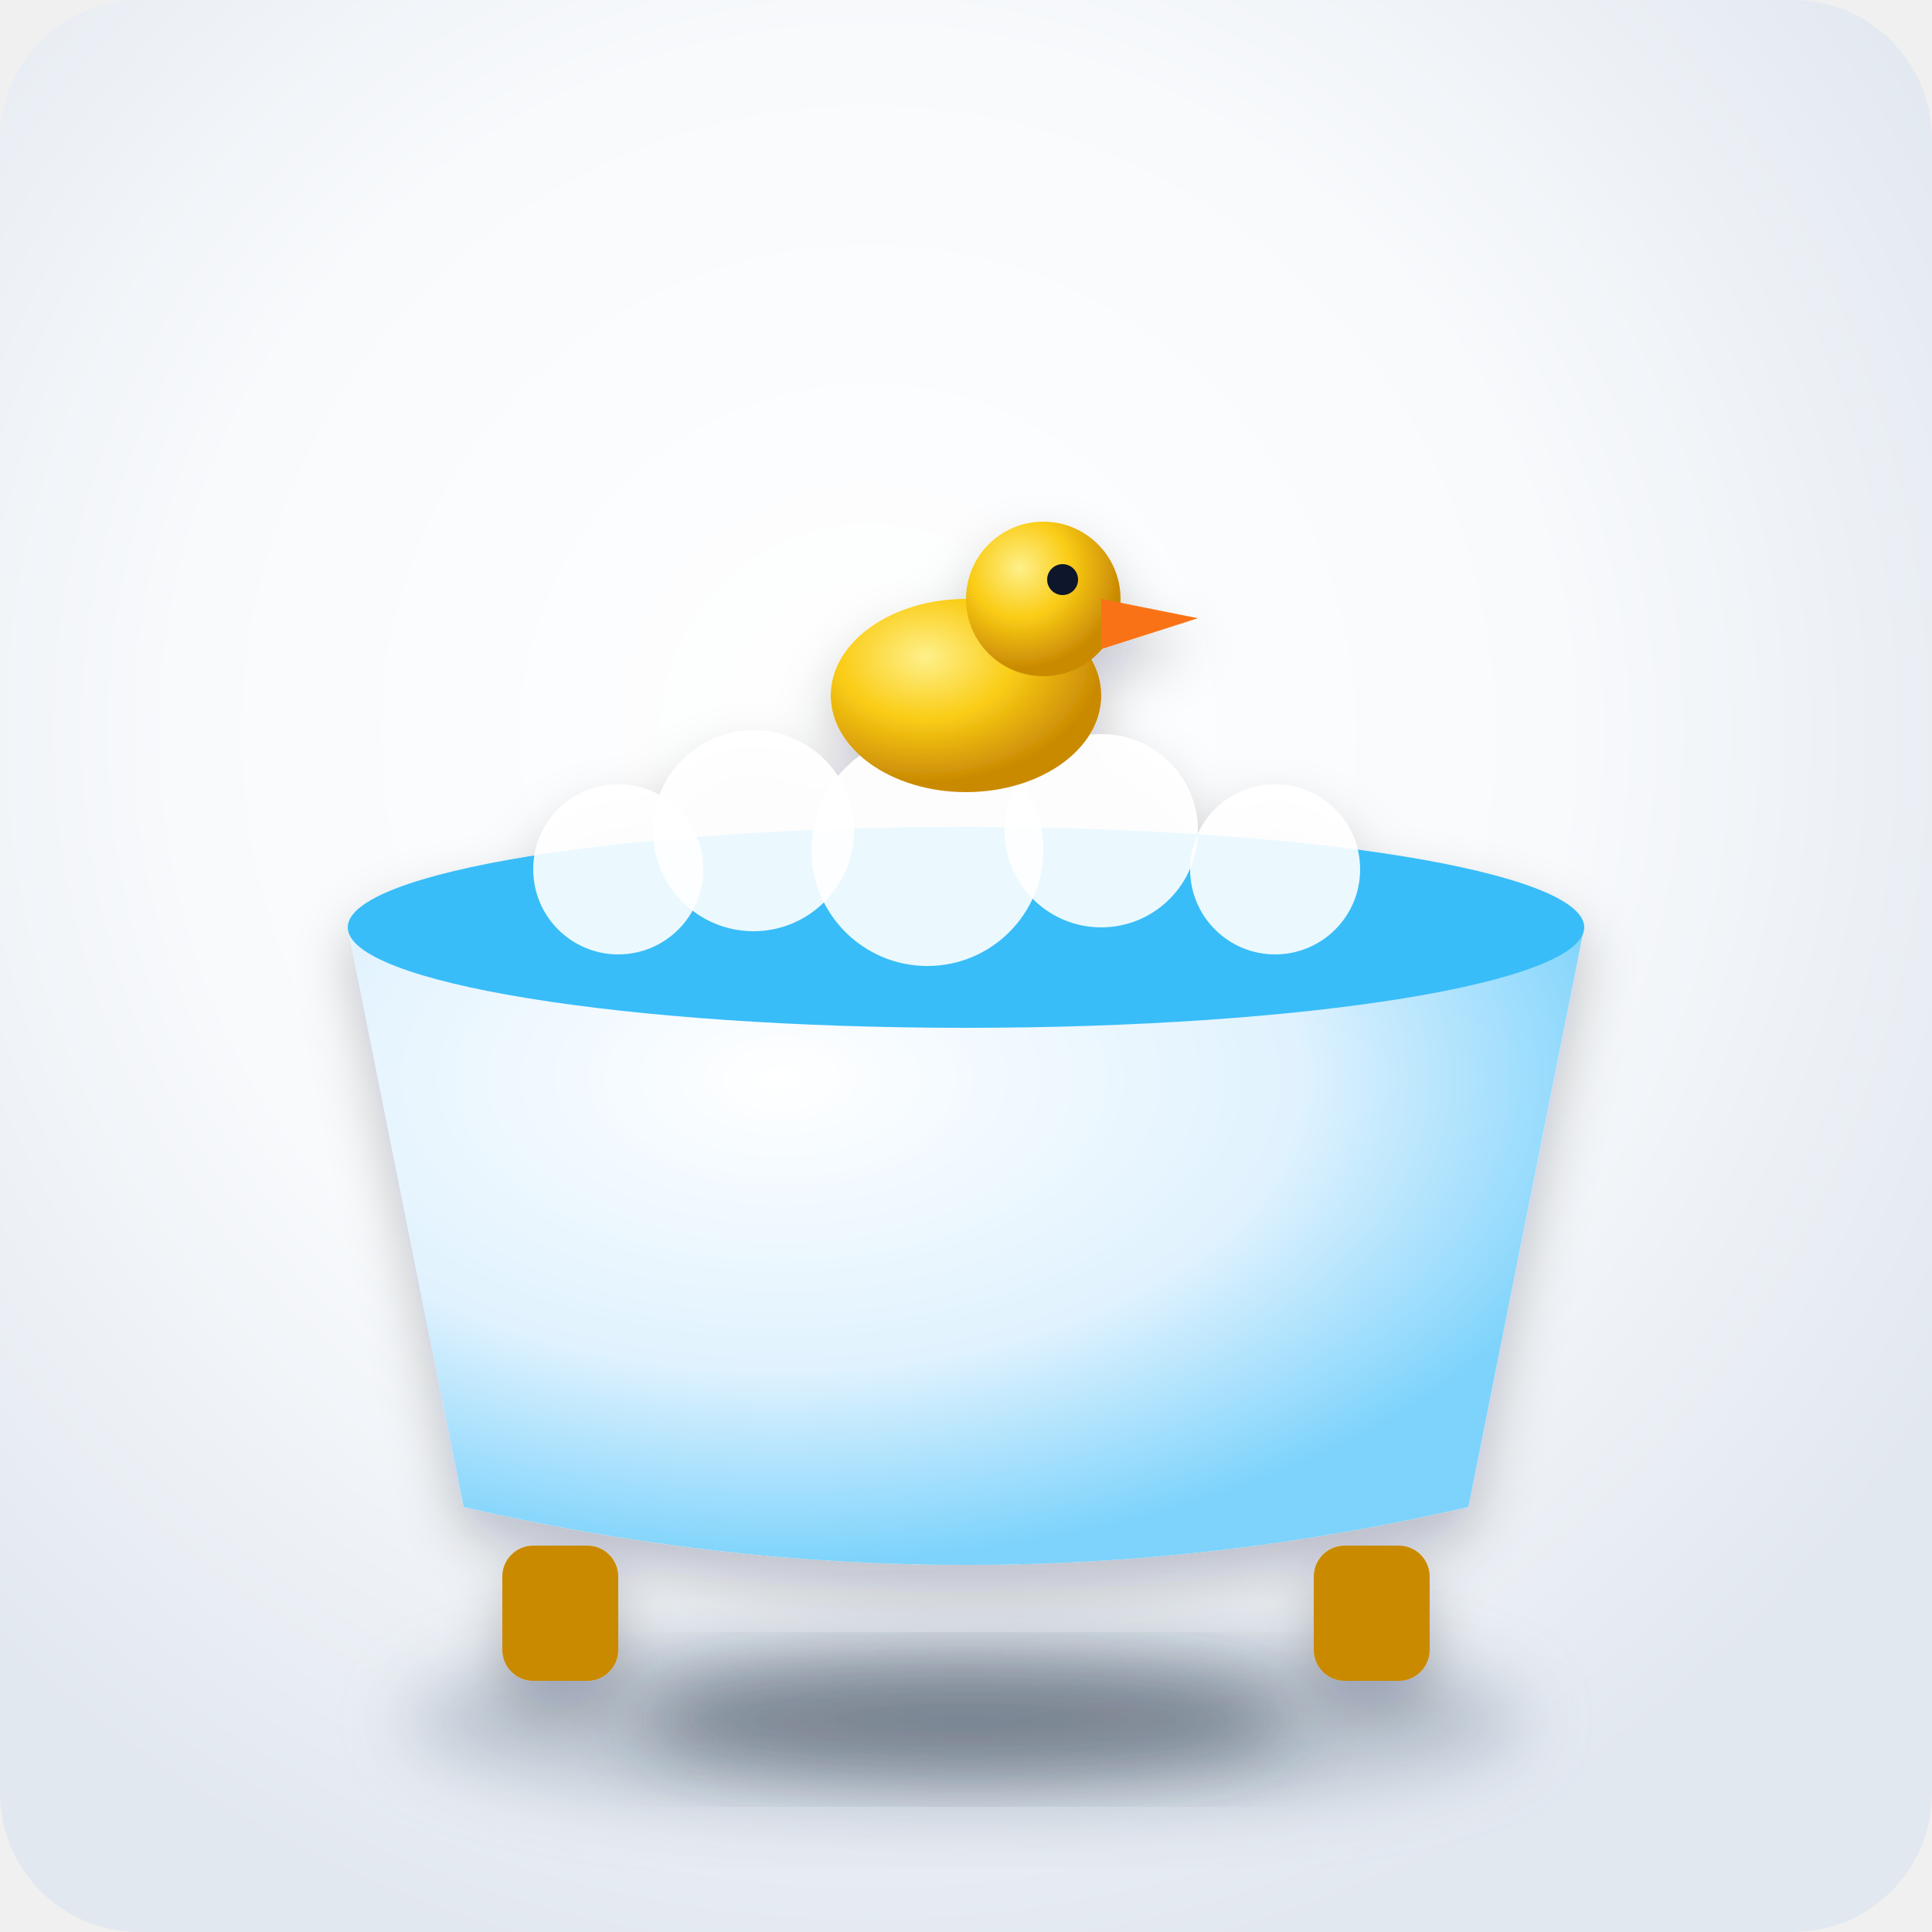
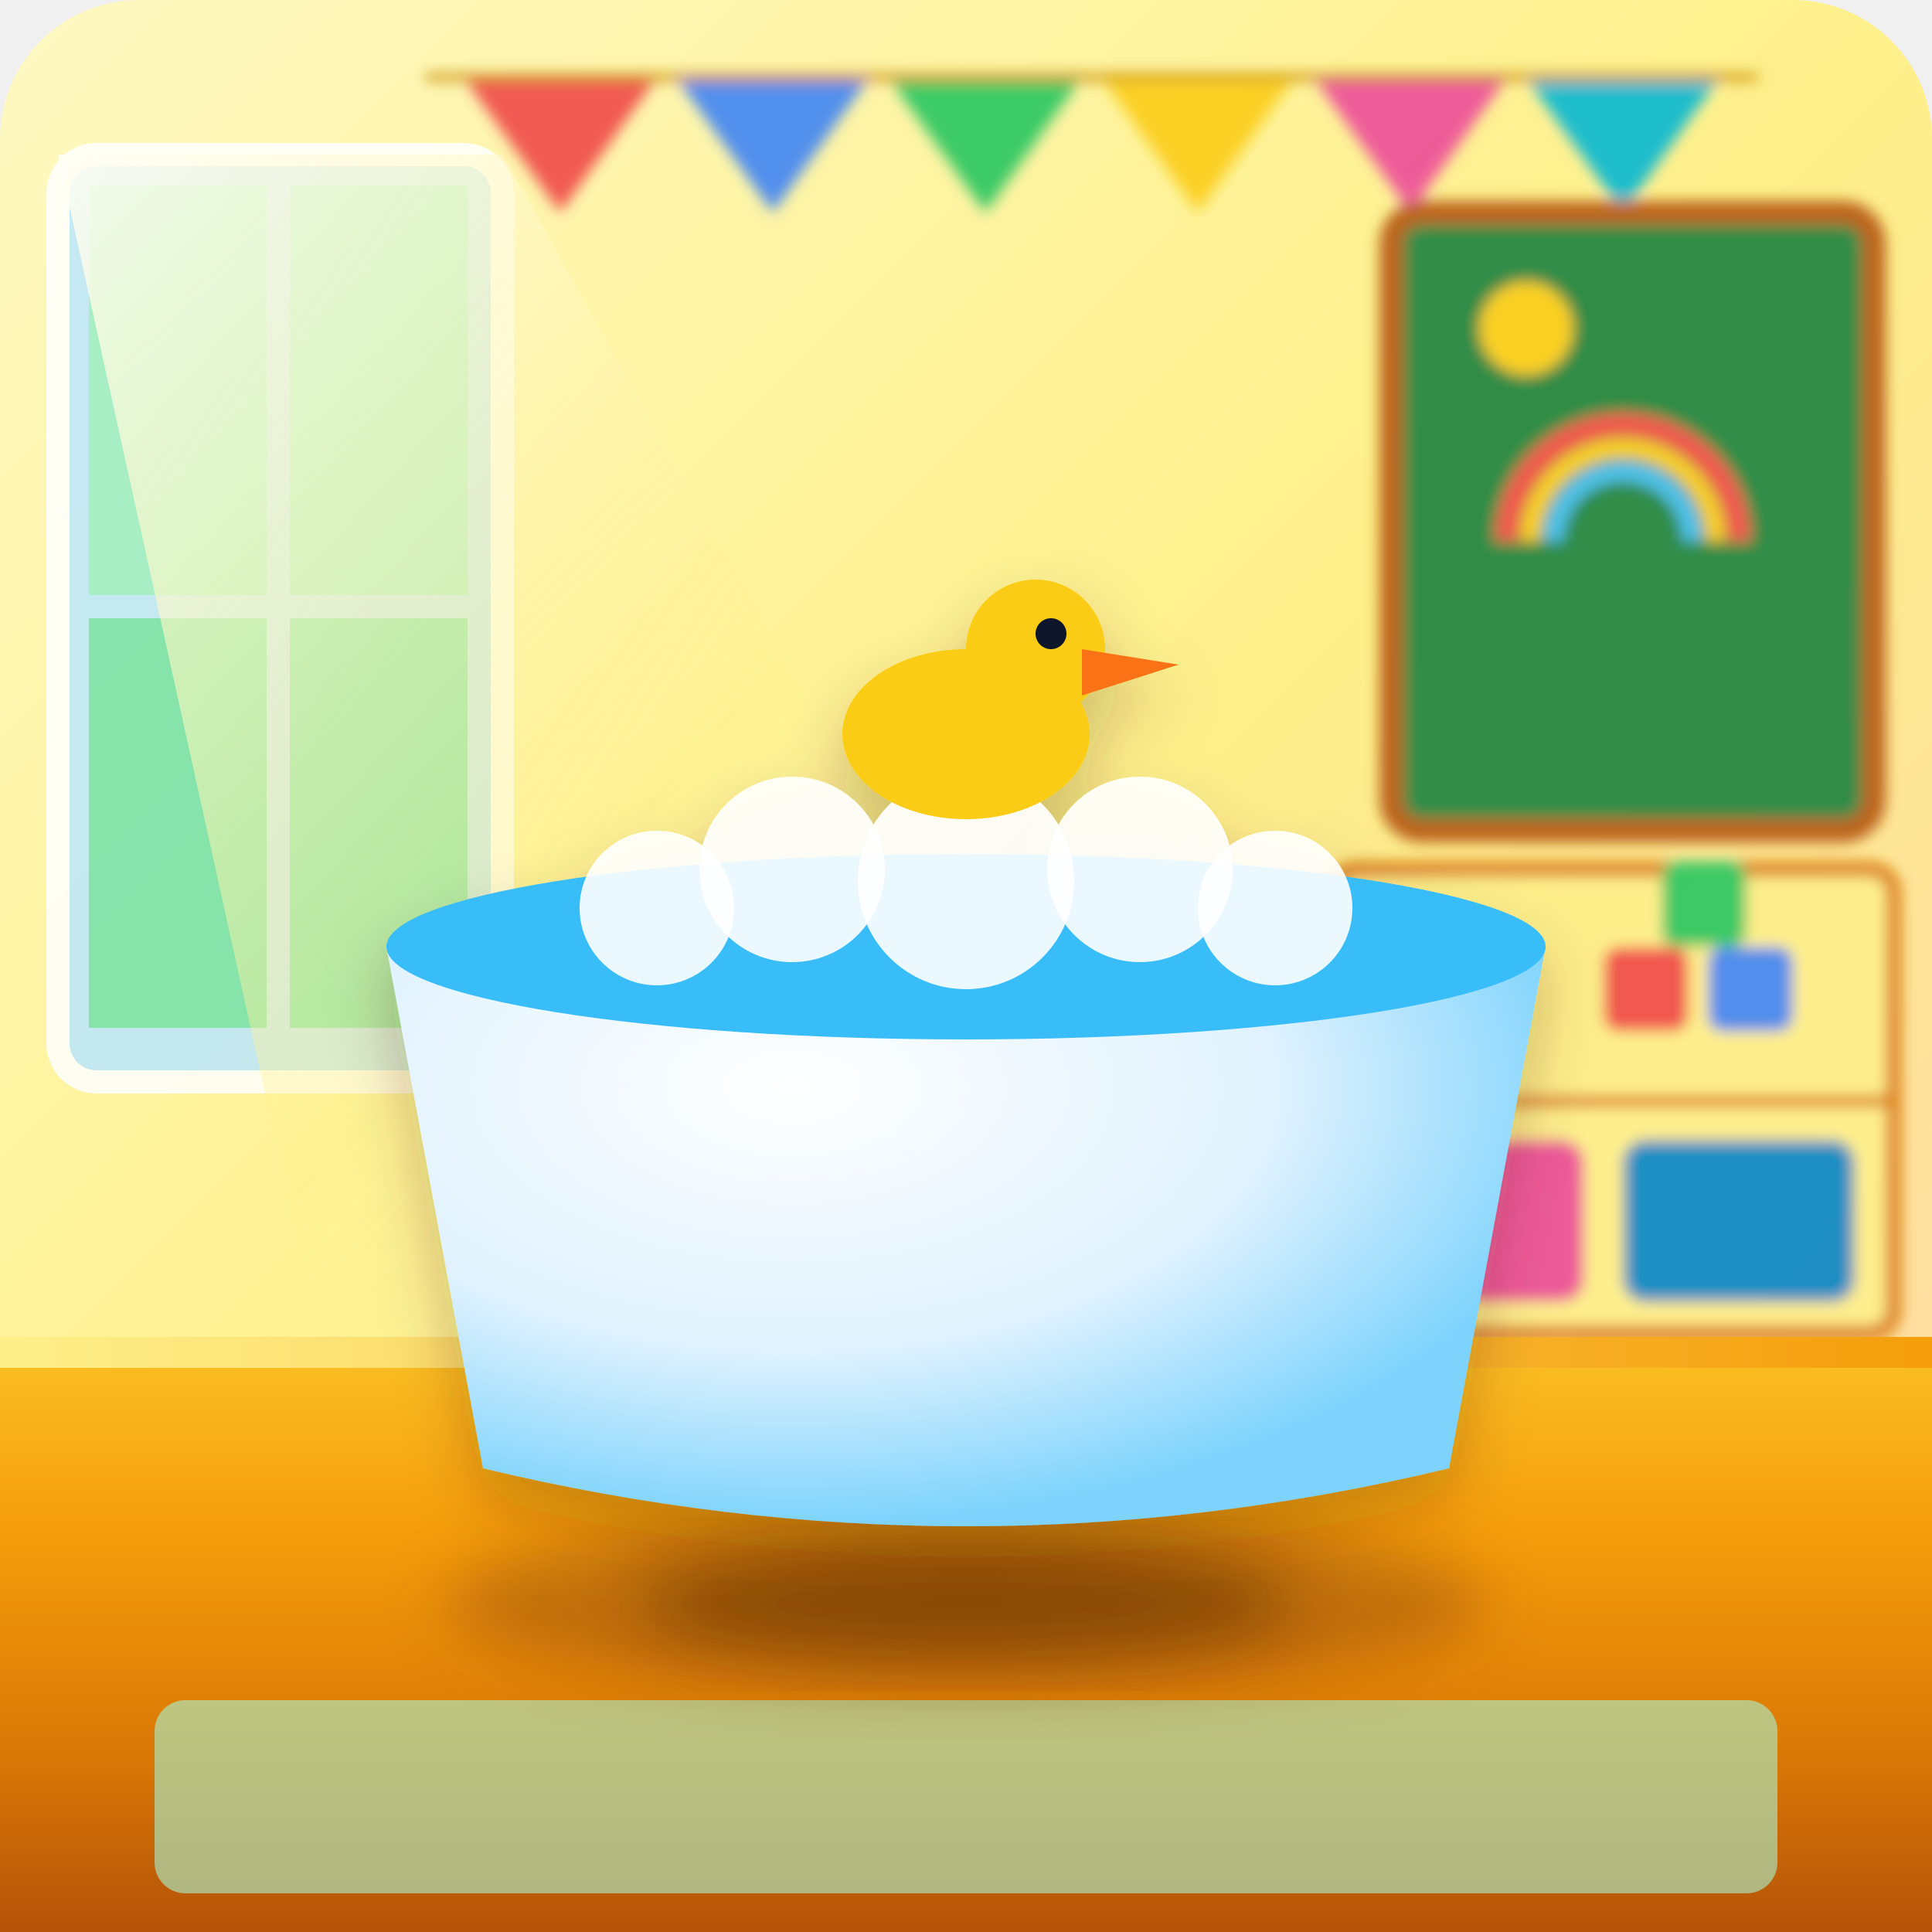
<svg xmlns="http://www.w3.org/2000/svg" viewBox="0 0 500 500" width="100%" height="100%">
  <defs>
-     <radialGradient id="bgGlow" cx="45%" cy="38%" r="65%">
-       <stop offset="0%" stop-color="#ffffff" />
-       <stop offset="55%" stop-color="#f8fafc" />
-       <stop offset="100%" stop-color="#e2e8f0" />
+     <linearGradient id="roomWall" x1="0%" y1="0%" x2="100%" y2="100%">
+       <stop offset="0%" stop-color="#fef9c3" />
+       <stop offset="50%" stop-color="#fef08a" />
+       <stop offset="100%" stop-color="#fed7aa" />
+     </linearGradient>
+     <linearGradient id="sunBeam" x1="0%" y1="0%" x2="100%" y2="100%">
+       <stop offset="0%" stop-color="#ffffff" stop-opacity="0.85" />
+       <stop offset="50%" stop-color="#fef08a" stop-opacity="0.35" />
+       <stop offset="100%" stop-color="#ffffff" stop-opacity="0" />
+     </linearGradient>
+     <linearGradient id="oakTable" x1="0%" y1="0%" x2="0%" y2="100%">
+       <stop offset="0%" stop-color="#fbbf24" />
+       <stop offset="30%" stop-color="#f59e0b" />
+       <stop offset="70%" stop-color="#d97706" />
+       <stop offset="100%" stop-color="#b45309" />
+     </linearGradient>
+     <linearGradient id="tableBevel" x1="0%" y1="0%" x2="100%" y2="0%">
+       <stop offset="0%" stop-color="#fef08a" />
+       <stop offset="100%" stop-color="#f59e0b" />
+     </linearGradient>
+     <filter id="bgBlur" x="-10%" y="-10%" width="120%" height="120%">
+       <feGaussianBlur stdDeviation="1.8" />
+     </filter>
+     <filter id="tableShadow" x="-30%" y="-30%" width="160%" height="160%">
+       <feGaussianBlur stdDeviation="8" />
+     </filter>
+     <filter id="charDepth" x="-20%" y="-20%" width="140%" height="140%">
+       <feDropShadow dx="0" dy="8" stdDeviation="8" flood-color="#451a03" flood-opacity="0.25" />
+     </filter>
+     <radialGradient id="pixarEye" cx="30%" cy="30%" r="70%">
+       <stop offset="0%" stop-color="#334155" />
+       <stop offset="65%" stop-color="#0f172a" />
+       <stop offset="100%" stop-color="#020617" />
    </radialGradient>
-     <filter id="groundShadow" x="-30%" y="-30%" width="160%" height="160%">
-       <feGaussianBlur stdDeviation="9" />
-     </filter>
-     <filter id="clayShadow" x="-25%" y="-25%" width="150%" height="150%">
-       <feDropShadow dx="0" dy="7" stdDeviation="7" flood-color="#0f172a" flood-opacity="0.22" />
-     </filter>
-     <filter id="softGlow" x="-20%" y="-20%" width="140%" height="140%">
-       <feGaussianBlur stdDeviation="3" result="blur" />
-       <feComposite in="SourceGraphic" in2="blur" operator="over" />
-     </filter>
-     <radialGradient id="tubCeramic" cx="35%" cy="30%" r="70%">
+     <radialGradient id="tubWhite2" cx="35%" cy="30%" r="70%">
      <stop offset="0%" stop-color="#ffffff" />
      <stop offset="60%" stop-color="#e0f2fe" />
      <stop offset="100%" stop-color="#7dd3fc" />
    </radialGradient>
-     <radialGradient id="duckYellow" cx="35%" cy="30%" r="65%">
-       <stop offset="0%" stop-color="#fef08a" />
-       <stop offset="50%" stop-color="#facc15" />
-       <stop offset="100%" stop-color="#ca8a04" />
-     </radialGradient>
  </defs>
-   <rect width="500" height="500" rx="36" fill="url(#bgGlow)" />
-   <ellipse cx="250" cy="445" rx="145" ry="24" fill="#64748b" opacity="0.35" filter="url(#groundShadow)" />
-   <ellipse cx="250" cy="445" rx="85" ry="14" fill="#1e293b" opacity="0.45" filter="url(#groundShadow)" />
-   <g filter="url(#clayShadow)">
-     <rect x="130" y="400" width="30" height="35" rx="8" fill="#ca8a04" />
-     <rect x="340" y="400" width="30" height="35" rx="8" fill="#ca8a04" />
-     <path d="M 90 240 Q 250 210 410 240 L 380 390 Q 250 420 120 390 Z" fill="url(#tubCeramic)" />
-     <ellipse cx="250" cy="240" rx="160" ry="26" fill="#38bdf8" />
-     <circle cx="160" cy="225" r="22" fill="#ffffff" opacity="0.9" />
-     <circle cx="195" cy="215" r="26" fill="#ffffff" opacity="0.9" />
-     <circle cx="240" cy="220" r="30" fill="#ffffff" opacity="0.9" />
-     <circle cx="285" cy="215" r="25" fill="#ffffff" opacity="0.9" />
-     <circle cx="330" cy="225" r="22" fill="#ffffff" opacity="0.9" />
-     <ellipse cx="250" cy="180" rx="35" ry="25" fill="url(#duckYellow)" />
-     <circle cx="270" cy="155" r="20" fill="url(#duckYellow)" />
-     <polygon points="285,155 310,160 285,168" fill="#f97316" />
-     <circle cx="275" cy="150" r="4" fill="#0f172a" />
+   <rect width="500" height="500" rx="36" fill="url(#roomWall)" />
+   <g opacity="0.85">
+     <rect x="15" y="40" width="115" height="240" rx="10" fill="#bae6fd" stroke="#ffffff" stroke-width="6" />
+     <rect x="23" y="48" width="46" height="106" fill="#86efac" opacity="0.65" />
+     <rect x="75" y="48" width="46" height="106" fill="#86efac" opacity="0.65" />
+     <rect x="23" y="160" width="46" height="106" fill="#4ade80" opacity="0.65" />
+     <rect x="75" y="160" width="46" height="106" fill="#4ade80" opacity="0.65" />
+     <polygon points="15,40 130,40 320,380 90,380" fill="url(#sunBeam)" />
+   </g>
+   <g filter="url(#bgBlur)" opacity="0.88">
+     <polygon points="120,20 145,55 170,20" fill="#ef4444" />
+     <polygon points="175,20 200,55 225,20" fill="#3b82f6" />
+     <polygon points="230,20 255,55 280,20" fill="#22c55e" />
+     <polygon points="285,20 310,55 335,20" fill="#facc15" />
+     <polygon points="340,20 365,55 390,20" fill="#ec4899" />
+     <polygon points="395,20 420,55 445,20" fill="#06b6d4" />
+     <line x1="110" y1="20" x2="455" y2="20" stroke="#ca8a04" stroke-width="2" />
+     <rect x="360" y="55" width="125" height="160" rx="8" fill="#15803d" stroke="#b45309" stroke-width="6" />
+     <path d="M 390 140 A 30 30 0 0 1 450 140" fill="none" stroke="#ef4444" stroke-width="6" />
+     <path d="M 396 140 A 24 24 0 0 1 444 140" fill="none" stroke="#facc15" stroke-width="5" />
+     <path d="M 402 140 A 18 18 0 0 1 438 140" fill="none" stroke="#38bdf8" stroke-width="5" />
+     <circle cx="395" cy="85" r="12" fill="#facc15" />
+     <rect x="345" y="225" width="145" height="120" rx="6" fill="#fef08a" stroke="#d97706" stroke-width="4" />
+     <line x1="345" y1="285" x2="490" y2="285" stroke="#d97706" stroke-width="3" />
+     <circle cx="375" cy="260" r="16" fill="#b45309" />
+     <circle cx="375" cy="250" r="12" fill="#d97706" />
+     <circle cx="367" cy="242" r="5" fill="#d97706" />
+     <circle cx="383" cy="242" r="5" fill="#d97706" />
+     <rect x="415" y="245" width="22" height="22" rx="4" fill="#ef4444" />
+     <rect x="442" y="245" width="22" height="22" rx="4" fill="#3b82f6" />
+     <rect x="430" y="223" width="22" height="22" rx="4" fill="#22c55e" />
+     <rect x="355" y="295" width="55" height="42" rx="6" fill="#ec4899" />
+     <rect x="420" y="295" width="60" height="42" rx="6" fill="#0284c7" />
+   </g>
+   <path d="M 0 350 L 500 350 L 500 500 L 0 500 Z" fill="url(#oakTable)" />
+   <rect x="0" y="346" width="500" height="8" fill="url(#tableBevel)" />
+   <rect x="40" y="440" width="420" height="50" rx="8" fill="#a7f3d0" opacity="0.6" />
+   <ellipse cx="250" cy="415" rx="135" ry="22" fill="#78350f" opacity="0.38" filter="url(#tableShadow)" />
+   <ellipse cx="250" cy="415" rx="85" ry="14" fill="#451a03" opacity="0.45" filter="url(#tableShadow)" />
+   <g filter="url(#charDepth)">
+     <path d="M 100 245 Q 250 220 400 245 L 375 380 Q 250 410 125 380 Z" fill="url(#tubWhite2)" />
+     <ellipse cx="250" cy="245" rx="150" ry="24" fill="#38bdf8" />
+     <circle cx="170" cy="235" r="20" fill="#ffffff" opacity="0.9" />
+     <circle cx="205" cy="225" r="24" fill="#ffffff" opacity="0.9" />
+     <circle cx="250" cy="228" r="28" fill="#ffffff" opacity="0.9" />
+     <circle cx="295" cy="225" r="24" fill="#ffffff" opacity="0.9" />
+     <circle cx="330" cy="235" r="20" fill="#ffffff" opacity="0.9" />
+     <ellipse cx="250" cy="190" rx="32" ry="22" fill="#facc15" />
+     <circle cx="268" cy="168" r="18" fill="#facc15" />
+     <polygon points="280,168 305,172 280,180" fill="#f97316" />
+     <circle cx="272" cy="164" r="4" fill="#0f172a" />
  </g>
</svg>
